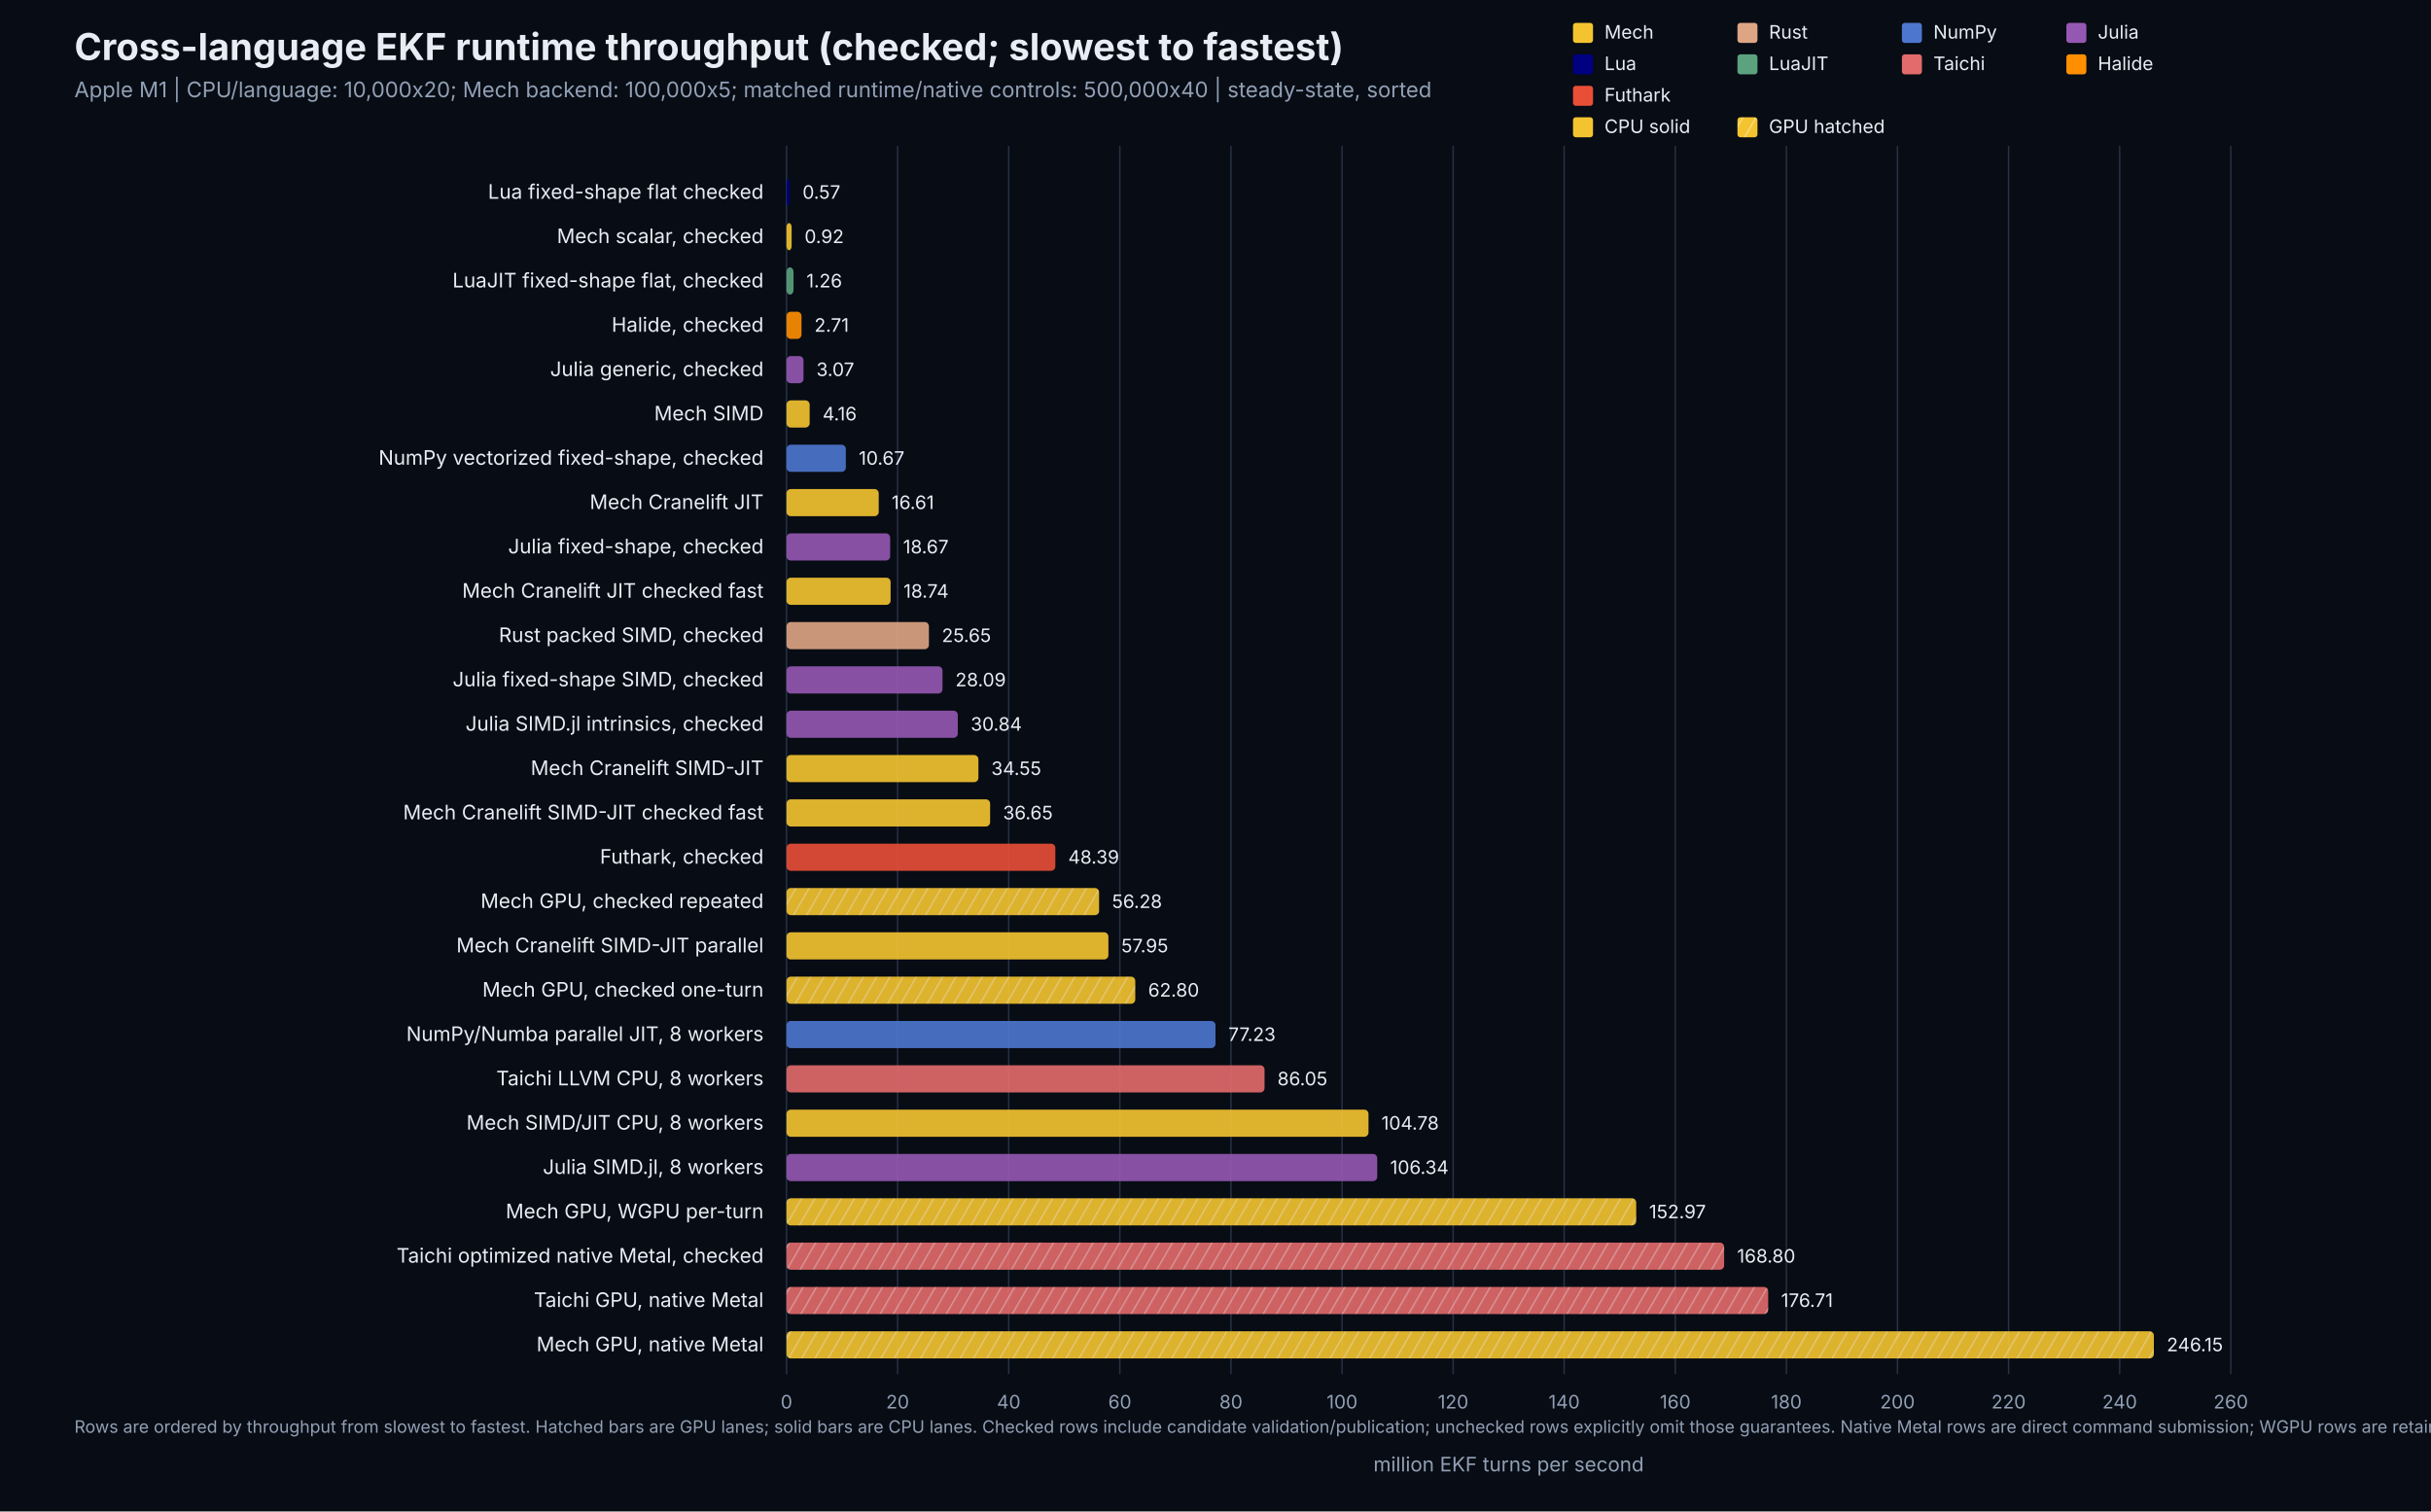
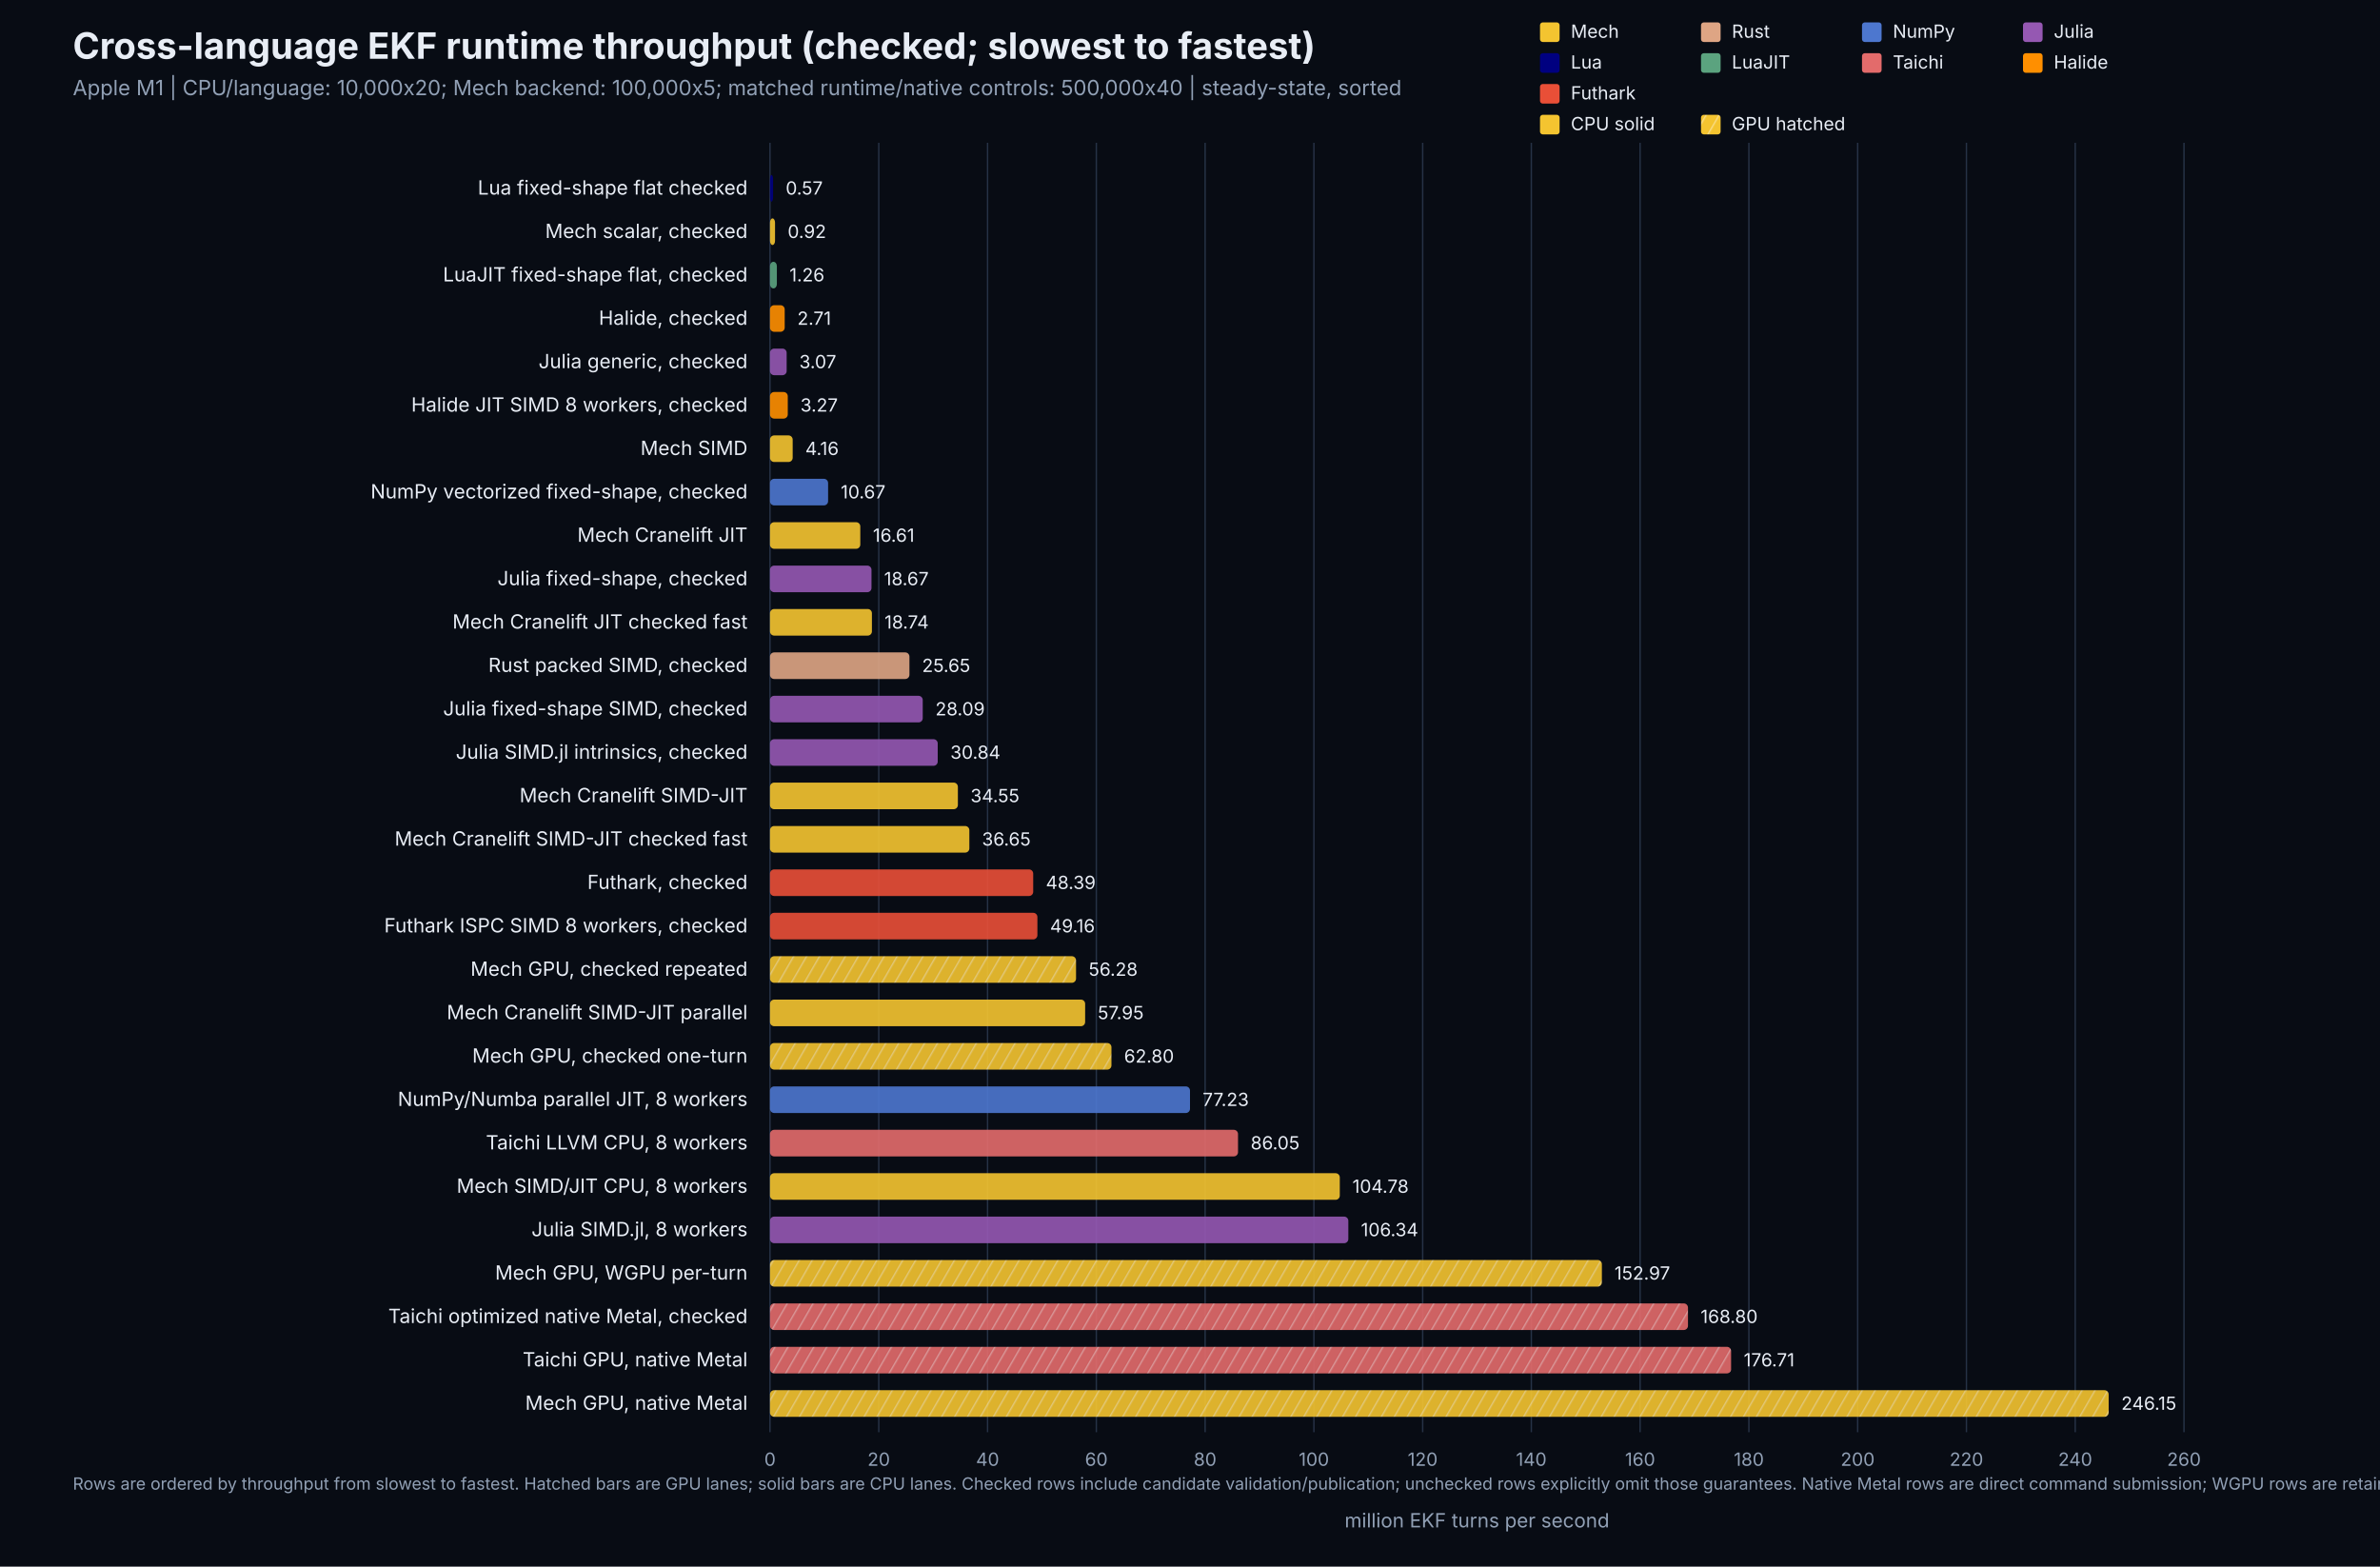
- <svg xmlns="http://www.w3.org/2000/svg" width="1700" height="1057" viewBox="0 0 1700 1057">
+ <svg xmlns="http://www.w3.org/2000/svg" width="1700" height="1119" viewBox="0 0 1700 1119">
  <rect width="100%" height="100%" fill="#080c14" />
  <defs>
    <pattern id="gpu-mech" width="8" height="8" patternUnits="userSpaceOnUse" patternTransform="rotate(30)">
      <rect width="8" height="8" fill="#f4c430" />
      <path d="M0 0V8" stroke="#ffffff" stroke-opacity="0.38" stroke-width="2" />
    </pattern>
    <pattern id="gpu-rust" width="8" height="8" patternUnits="userSpaceOnUse" patternTransform="rotate(30)">
      <rect width="8" height="8" fill="#dea584" />
      <path d="M0 0V8" stroke="#ffffff" stroke-opacity="0.38" stroke-width="2" />
    </pattern>
    <pattern id="gpu-numpy" width="8" height="8" patternUnits="userSpaceOnUse" patternTransform="rotate(30)">
      <rect width="8" height="8" fill="#4d77cf" />
      <path d="M0 0V8" stroke="#ffffff" stroke-opacity="0.38" stroke-width="2" />
    </pattern>
    <pattern id="gpu-julia" width="8" height="8" patternUnits="userSpaceOnUse" patternTransform="rotate(30)">
      <rect width="8" height="8" fill="#9558b2" />
      <path d="M0 0V8" stroke="#ffffff" stroke-opacity="0.38" stroke-width="2" />
    </pattern>
    <pattern id="gpu-lua" width="8" height="8" patternUnits="userSpaceOnUse" patternTransform="rotate(30)">
      <rect width="8" height="8" fill="#000080" />
      <path d="M0 0V8" stroke="#ffffff" stroke-opacity="0.38" stroke-width="2" />
    </pattern>
    <pattern id="gpu-luajit" width="8" height="8" patternUnits="userSpaceOnUse" patternTransform="rotate(30)">
      <rect width="8" height="8" fill="#5ba37f" />
      <path d="M0 0V8" stroke="#ffffff" stroke-opacity="0.38" stroke-width="2" />
    </pattern>
    <pattern id="gpu-taichi" width="8" height="8" patternUnits="userSpaceOnUse" patternTransform="rotate(30)">
      <rect width="8" height="8" fill="#e36b6b" />
      <path d="M0 0V8" stroke="#ffffff" stroke-opacity="0.38" stroke-width="2" />
    </pattern>
    <pattern id="gpu-halide" width="8" height="8" patternUnits="userSpaceOnUse" patternTransform="rotate(30)">
      <rect width="8" height="8" fill="#ff8f00" />
      <path d="M0 0V8" stroke="#ffffff" stroke-opacity="0.38" stroke-width="2" />
    </pattern>
    <pattern id="gpu-futhark" width="8" height="8" patternUnits="userSpaceOnUse" patternTransform="rotate(30)">
      <rect width="8" height="8" fill="#e94f37" />
      <path d="M0 0V8" stroke="#ffffff" stroke-opacity="0.38" stroke-width="2" />
    </pattern>
  </defs>
  <style>text{font-family:-apple-system,BlinkMacSystemFont,"Segoe UI",sans-serif;fill:#e8edf5} .muted{fill:#91a0b5} .grid{stroke:#263246;stroke-width:1} .axis{fill:#91a0b5;font-size:13px} .label{font-size:14px} .value{font-size:13px;font-variant-numeric:tabular-nums}</style>
  <text x="52" y="42" font-size="26" font-weight="700">Cross-language EKF runtime throughput (checked; slowest to fastest)</text>
  <text x="52" y="68" class="muted" font-size="15">Apple M1 | CPU/language: 10,000x20; Mech backend: 100,000x5; matched runtime/native controls: 500,000x40 | steady-state, sorted</text>
-   <line x1="550.0" y1="102" x2="550.0" y2="961" class="grid" />
-   <text x="550.0" y="985" text-anchor="middle" class="axis">0</text>
-   <line x1="627.7" y1="102" x2="627.7" y2="961" class="grid" />
-   <text x="627.7" y="985" text-anchor="middle" class="axis">20</text>
-   <line x1="705.4" y1="102" x2="705.4" y2="961" class="grid" />
-   <text x="705.4" y="985" text-anchor="middle" class="axis">40</text>
-   <line x1="783.1" y1="102" x2="783.1" y2="961" class="grid" />
-   <text x="783.1" y="985" text-anchor="middle" class="axis">60</text>
-   <line x1="860.8" y1="102" x2="860.8" y2="961" class="grid" />
-   <text x="860.8" y="985" text-anchor="middle" class="axis">80</text>
-   <line x1="938.5" y1="102" x2="938.5" y2="961" class="grid" />
-   <text x="938.5" y="985" text-anchor="middle" class="axis">100</text>
-   <line x1="1016.2" y1="102" x2="1016.2" y2="961" class="grid" />
-   <text x="1016.2" y="985" text-anchor="middle" class="axis">120</text>
-   <line x1="1093.8" y1="102" x2="1093.8" y2="961" class="grid" />
-   <text x="1093.8" y="985" text-anchor="middle" class="axis">140</text>
-   <line x1="1171.5" y1="102" x2="1171.5" y2="961" class="grid" />
-   <text x="1171.5" y="985" text-anchor="middle" class="axis">160</text>
-   <line x1="1249.2" y1="102" x2="1249.2" y2="961" class="grid" />
-   <text x="1249.2" y="985" text-anchor="middle" class="axis">180</text>
-   <line x1="1326.9" y1="102" x2="1326.9" y2="961" class="grid" />
-   <text x="1326.9" y="985" text-anchor="middle" class="axis">200</text>
-   <line x1="1404.6" y1="102" x2="1404.6" y2="961" class="grid" />
-   <text x="1404.6" y="985" text-anchor="middle" class="axis">220</text>
-   <line x1="1482.3" y1="102" x2="1482.3" y2="961" class="grid" />
-   <text x="1482.3" y="985" text-anchor="middle" class="axis">240</text>
-   <line x1="1560.0" y1="102" x2="1560.0" y2="961" class="grid" />
-   <text x="1560.0" y="985" text-anchor="middle" class="axis">260</text>
-   <text x="1055.0" y="1029" text-anchor="middle" class="muted" font-size="14">million EKF turns per second</text>
+   <line x1="550.0" y1="102" x2="550.0" y2="1023" class="grid" />
+   <text x="550.0" y="1047" text-anchor="middle" class="axis">0</text>
+   <line x1="627.7" y1="102" x2="627.7" y2="1023" class="grid" />
+   <text x="627.7" y="1047" text-anchor="middle" class="axis">20</text>
+   <line x1="705.4" y1="102" x2="705.4" y2="1023" class="grid" />
+   <text x="705.4" y="1047" text-anchor="middle" class="axis">40</text>
+   <line x1="783.1" y1="102" x2="783.1" y2="1023" class="grid" />
+   <text x="783.1" y="1047" text-anchor="middle" class="axis">60</text>
+   <line x1="860.8" y1="102" x2="860.8" y2="1023" class="grid" />
+   <text x="860.8" y="1047" text-anchor="middle" class="axis">80</text>
+   <line x1="938.5" y1="102" x2="938.5" y2="1023" class="grid" />
+   <text x="938.5" y="1047" text-anchor="middle" class="axis">100</text>
+   <line x1="1016.2" y1="102" x2="1016.2" y2="1023" class="grid" />
+   <text x="1016.2" y="1047" text-anchor="middle" class="axis">120</text>
+   <line x1="1093.8" y1="102" x2="1093.8" y2="1023" class="grid" />
+   <text x="1093.8" y="1047" text-anchor="middle" class="axis">140</text>
+   <line x1="1171.5" y1="102" x2="1171.5" y2="1023" class="grid" />
+   <text x="1171.5" y="1047" text-anchor="middle" class="axis">160</text>
+   <line x1="1249.2" y1="102" x2="1249.2" y2="1023" class="grid" />
+   <text x="1249.2" y="1047" text-anchor="middle" class="axis">180</text>
+   <line x1="1326.9" y1="102" x2="1326.9" y2="1023" class="grid" />
+   <text x="1326.9" y="1047" text-anchor="middle" class="axis">200</text>
+   <line x1="1404.6" y1="102" x2="1404.6" y2="1023" class="grid" />
+   <text x="1404.6" y="1047" text-anchor="middle" class="axis">220</text>
+   <line x1="1482.3" y1="102" x2="1482.3" y2="1023" class="grid" />
+   <text x="1482.3" y="1047" text-anchor="middle" class="axis">240</text>
+   <line x1="1560.0" y1="102" x2="1560.0" y2="1023" class="grid" />
+   <text x="1560.0" y="1047" text-anchor="middle" class="axis">260</text>
+   <text x="1055.0" y="1091" text-anchor="middle" class="muted" font-size="14">million EKF turns per second</text>
  <rect x="1100" y="16" width="14" height="14" rx="2" fill="#f4c430" />
  <text x="1122" y="27" font-size="13">Mech</text>
  <rect x="1215" y="16" width="14" height="14" rx="2" fill="#dea584" />
  <text x="1237" y="27" font-size="13">Rust</text>
  <rect x="1330" y="16" width="14" height="14" rx="2" fill="#4d77cf" />
  <text x="1352" y="27" font-size="13">NumPy</text>
  <rect x="1445" y="16" width="14" height="14" rx="2" fill="#9558b2" />
  <text x="1467" y="27" font-size="13">Julia</text>
  <rect x="1100" y="38" width="14" height="14" rx="2" fill="#000080" />
  <text x="1122" y="49" font-size="13">Lua</text>
  <rect x="1215" y="38" width="14" height="14" rx="2" fill="#5ba37f" />
  <text x="1237" y="49" font-size="13">LuaJIT</text>
  <rect x="1330" y="38" width="14" height="14" rx="2" fill="#e36b6b" />
  <text x="1352" y="49" font-size="13">Taichi</text>
  <rect x="1445" y="38" width="14" height="14" rx="2" fill="#ff8f00" />
  <text x="1467" y="49" font-size="13">Halide</text>
  <rect x="1100" y="60" width="14" height="14" rx="2" fill="#e94f37" />
  <text x="1122" y="71" font-size="13">Futhark</text>
  <rect x="1100" y="82" width="14" height="14" rx="2" fill="#f4c430" />
  <text x="1122" y="93" font-size="13">CPU solid</text>
  <rect x="1215" y="82" width="14" height="14" rx="2" fill="url(#gpu-mech)" />
  <text x="1237" y="93" font-size="13">GPU hatched</text>
  <text x="534" y="139" text-anchor="end" class="label">Lua fixed-shape flat checked</text>
  <rect x="550" y="125" width="2.2" height="19" rx="3" fill="#000080" opacity="0.9" />
  <text x="561.2" y="139" class="value">0.57</text>
  <text x="534" y="170" text-anchor="end" class="label">Mech scalar, checked</text>
  <rect x="550" y="156" width="3.6" height="19" rx="3" fill="#f4c430" opacity="0.9" />
  <text x="562.6" y="170" class="value">0.92</text>
  <text x="534" y="201" text-anchor="end" class="label">LuaJIT fixed-shape flat, checked</text>
  <rect x="550" y="187" width="4.9" height="19" rx="3" fill="#5ba37f" opacity="0.9" />
  <text x="563.9" y="201" class="value">1.26</text>
  <text x="534" y="232" text-anchor="end" class="label">Halide, checked</text>
  <rect x="550" y="218" width="10.5" height="19" rx="3" fill="#ff8f00" opacity="0.9" />
  <text x="569.5" y="232" class="value">2.71</text>
  <text x="534" y="263" text-anchor="end" class="label">Julia generic, checked</text>
  <rect x="550" y="249" width="11.9" height="19" rx="3" fill="#9558b2" opacity="0.9" />
  <text x="570.9" y="263" class="value">3.07</text>
-   <text x="534" y="294" text-anchor="end" class="label">Mech SIMD</text>
-   <rect x="550" y="280" width="16.2" height="19" rx="3" fill="#f4c430" opacity="0.9" />
-   <text x="575.2" y="294" class="value">4.16</text>
-   <text x="534" y="325" text-anchor="end" class="label">NumPy vectorized fixed-shape, checked</text>
-   <rect x="550" y="311" width="41.5" height="19" rx="3" fill="#4d77cf" opacity="0.9" />
-   <text x="600.5" y="325" class="value">10.67</text>
-   <text x="534" y="356" text-anchor="end" class="label">Mech Cranelift JIT</text>
-   <rect x="550" y="342" width="64.5" height="19" rx="3" fill="#f4c430" opacity="0.9" />
-   <text x="623.5" y="356" class="value">16.61</text>
-   <text x="534" y="387" text-anchor="end" class="label">Julia fixed-shape, checked</text>
-   <rect x="550" y="373" width="72.5" height="19" rx="3" fill="#9558b2" opacity="0.9" />
-   <text x="631.5" y="387" class="value">18.67</text>
-   <text x="534" y="418" text-anchor="end" class="label">Mech Cranelift JIT checked fast</text>
-   <rect x="550" y="404" width="72.8" height="19" rx="3" fill="#f4c430" opacity="0.9" />
-   <text x="631.8" y="418" class="value">18.74</text>
-   <text x="534" y="449" text-anchor="end" class="label">Rust packed SIMD, checked</text>
-   <rect x="550" y="435" width="99.6" height="19" rx="3" fill="#dea584" opacity="0.9" />
-   <text x="658.6" y="449" class="value">25.65</text>
-   <text x="534" y="480" text-anchor="end" class="label">Julia fixed-shape SIMD, checked</text>
-   <rect x="550" y="466" width="109.1" height="19" rx="3" fill="#9558b2" opacity="0.9" />
-   <text x="668.1" y="480" class="value">28.09</text>
-   <text x="534" y="511" text-anchor="end" class="label">Julia SIMD.jl intrinsics, checked</text>
-   <rect x="550" y="497" width="119.8" height="19" rx="3" fill="#9558b2" opacity="0.9" />
-   <text x="678.8" y="511" class="value">30.84</text>
-   <text x="534" y="542" text-anchor="end" class="label">Mech Cranelift SIMD-JIT</text>
-   <rect x="550" y="528" width="134.2" height="19" rx="3" fill="#f4c430" opacity="0.9" />
-   <text x="693.2" y="542" class="value">34.55</text>
-   <text x="534" y="573" text-anchor="end" class="label">Mech Cranelift SIMD-JIT checked fast</text>
-   <rect x="550" y="559" width="142.4" height="19" rx="3" fill="#f4c430" opacity="0.9" />
-   <text x="701.4" y="573" class="value">36.65</text>
-   <text x="534" y="604" text-anchor="end" class="label">Futhark, checked</text>
-   <rect x="550" y="590" width="188.0" height="19" rx="3" fill="#e94f37" opacity="0.9" />
-   <text x="747.0" y="604" class="value">48.39</text>
-   <text x="534" y="635" text-anchor="end" class="label">Mech GPU, checked repeated</text>
-   <rect x="550" y="621" width="218.6" height="19" rx="3" fill="url(#gpu-mech)" opacity="0.9" />
-   <text x="777.6" y="635" class="value">56.28</text>
-   <text x="534" y="666" text-anchor="end" class="label">Mech Cranelift SIMD-JIT parallel</text>
-   <rect x="550" y="652" width="225.1" height="19" rx="3" fill="#f4c430" opacity="0.9" />
-   <text x="784.1" y="666" class="value">57.95</text>
-   <text x="534" y="697" text-anchor="end" class="label">Mech GPU, checked one-turn</text>
-   <rect x="550" y="683" width="243.9" height="19" rx="3" fill="url(#gpu-mech)" opacity="0.9" />
-   <text x="802.9" y="697" class="value">62.80</text>
-   <text x="534" y="728" text-anchor="end" class="label">NumPy/Numba parallel JIT, 8 workers</text>
-   <rect x="550" y="714" width="300.0" height="19" rx="3" fill="#4d77cf" opacity="0.9" />
-   <text x="859.0" y="728" class="value">77.23</text>
-   <text x="534" y="759" text-anchor="end" class="label">Taichi LLVM CPU, 8 workers</text>
-   <rect x="550" y="745" width="334.3" height="19" rx="3" fill="#e36b6b" opacity="0.9" />
-   <text x="893.3" y="759" class="value">86.05</text>
-   <text x="534" y="790" text-anchor="end" class="label">Mech SIMD/JIT CPU, 8 workers</text>
-   <rect x="550" y="776" width="407.0" height="19" rx="3" fill="#f4c430" opacity="0.9" />
-   <text x="966.0" y="790" class="value">104.78</text>
-   <text x="534" y="821" text-anchor="end" class="label">Julia SIMD.jl, 8 workers</text>
-   <rect x="550" y="807" width="413.1" height="19" rx="3" fill="#9558b2" opacity="0.9" />
-   <text x="972.1" y="821" class="value">106.34</text>
-   <text x="534" y="852" text-anchor="end" class="label">Mech GPU, WGPU per-turn</text>
-   <rect x="550" y="838" width="594.2" height="19" rx="3" fill="url(#gpu-mech)" opacity="0.9" />
-   <text x="1153.2" y="852" class="value">152.97</text>
-   <text x="534" y="883" text-anchor="end" class="label">Taichi optimized native Metal, checked</text>
-   <rect x="550" y="869" width="655.7" height="19" rx="3" fill="url(#gpu-taichi)" opacity="0.9" />
-   <text x="1214.7" y="883" class="value">168.80</text>
-   <text x="534" y="914" text-anchor="end" class="label">Taichi GPU, native Metal</text>
-   <rect x="550" y="900" width="686.5" height="19" rx="3" fill="url(#gpu-taichi)" opacity="0.9" />
-   <text x="1245.5" y="914" class="value">176.71</text>
-   <text x="534" y="945" text-anchor="end" class="label">Mech GPU, native Metal</text>
-   <rect x="550" y="931" width="956.2" height="19" rx="3" fill="url(#gpu-mech)" opacity="0.9" />
-   <text x="1515.2" y="945" class="value">246.15</text>
-   <text x="52" y="1002" class="muted" font-size="12">Rows are ordered by throughput from slowest to fastest. Hatched bars are GPU lanes; solid bars are CPU lanes. Checked rows include candidate validation/publication; unchecked rows explicitly omit those guarantees. Native Metal rows are direct command submission; WGPU rows are retained as a portable transport control. Compilation, allocation, warmup, and final readback are excluded from the timed region.</text>
+   <text x="534" y="294" text-anchor="end" class="label">Halide JIT SIMD 8 workers, checked</text>
+   <rect x="550" y="280" width="12.7" height="19" rx="3" fill="#ff8f00" opacity="0.9" />
+   <text x="571.7" y="294" class="value">3.27</text>
+   <text x="534" y="325" text-anchor="end" class="label">Mech SIMD</text>
+   <rect x="550" y="311" width="16.2" height="19" rx="3" fill="#f4c430" opacity="0.9" />
+   <text x="575.2" y="325" class="value">4.16</text>
+   <text x="534" y="356" text-anchor="end" class="label">NumPy vectorized fixed-shape, checked</text>
+   <rect x="550" y="342" width="41.5" height="19" rx="3" fill="#4d77cf" opacity="0.9" />
+   <text x="600.5" y="356" class="value">10.67</text>
+   <text x="534" y="387" text-anchor="end" class="label">Mech Cranelift JIT</text>
+   <rect x="550" y="373" width="64.5" height="19" rx="3" fill="#f4c430" opacity="0.9" />
+   <text x="623.5" y="387" class="value">16.61</text>
+   <text x="534" y="418" text-anchor="end" class="label">Julia fixed-shape, checked</text>
+   <rect x="550" y="404" width="72.5" height="19" rx="3" fill="#9558b2" opacity="0.9" />
+   <text x="631.5" y="418" class="value">18.67</text>
+   <text x="534" y="449" text-anchor="end" class="label">Mech Cranelift JIT checked fast</text>
+   <rect x="550" y="435" width="72.8" height="19" rx="3" fill="#f4c430" opacity="0.9" />
+   <text x="631.8" y="449" class="value">18.74</text>
+   <text x="534" y="480" text-anchor="end" class="label">Rust packed SIMD, checked</text>
+   <rect x="550" y="466" width="99.6" height="19" rx="3" fill="#dea584" opacity="0.9" />
+   <text x="658.6" y="480" class="value">25.65</text>
+   <text x="534" y="511" text-anchor="end" class="label">Julia fixed-shape SIMD, checked</text>
+   <rect x="550" y="497" width="109.1" height="19" rx="3" fill="#9558b2" opacity="0.9" />
+   <text x="668.1" y="511" class="value">28.09</text>
+   <text x="534" y="542" text-anchor="end" class="label">Julia SIMD.jl intrinsics, checked</text>
+   <rect x="550" y="528" width="119.8" height="19" rx="3" fill="#9558b2" opacity="0.9" />
+   <text x="678.8" y="542" class="value">30.84</text>
+   <text x="534" y="573" text-anchor="end" class="label">Mech Cranelift SIMD-JIT</text>
+   <rect x="550" y="559" width="134.2" height="19" rx="3" fill="#f4c430" opacity="0.9" />
+   <text x="693.2" y="573" class="value">34.55</text>
+   <text x="534" y="604" text-anchor="end" class="label">Mech Cranelift SIMD-JIT checked fast</text>
+   <rect x="550" y="590" width="142.4" height="19" rx="3" fill="#f4c430" opacity="0.9" />
+   <text x="701.4" y="604" class="value">36.65</text>
+   <text x="534" y="635" text-anchor="end" class="label">Futhark, checked</text>
+   <rect x="550" y="621" width="188.0" height="19" rx="3" fill="#e94f37" opacity="0.9" />
+   <text x="747.0" y="635" class="value">48.39</text>
+   <text x="534" y="666" text-anchor="end" class="label">Futhark ISPC SIMD 8 workers, checked</text>
+   <rect x="550" y="652" width="191.0" height="19" rx="3" fill="#e94f37" opacity="0.9" />
+   <text x="750.0" y="666" class="value">49.16</text>
+   <text x="534" y="697" text-anchor="end" class="label">Mech GPU, checked repeated</text>
+   <rect x="550" y="683" width="218.6" height="19" rx="3" fill="url(#gpu-mech)" opacity="0.9" />
+   <text x="777.6" y="697" class="value">56.28</text>
+   <text x="534" y="728" text-anchor="end" class="label">Mech Cranelift SIMD-JIT parallel</text>
+   <rect x="550" y="714" width="225.1" height="19" rx="3" fill="#f4c430" opacity="0.9" />
+   <text x="784.1" y="728" class="value">57.95</text>
+   <text x="534" y="759" text-anchor="end" class="label">Mech GPU, checked one-turn</text>
+   <rect x="550" y="745" width="243.9" height="19" rx="3" fill="url(#gpu-mech)" opacity="0.9" />
+   <text x="802.9" y="759" class="value">62.80</text>
+   <text x="534" y="790" text-anchor="end" class="label">NumPy/Numba parallel JIT, 8 workers</text>
+   <rect x="550" y="776" width="300.0" height="19" rx="3" fill="#4d77cf" opacity="0.9" />
+   <text x="859.0" y="790" class="value">77.23</text>
+   <text x="534" y="821" text-anchor="end" class="label">Taichi LLVM CPU, 8 workers</text>
+   <rect x="550" y="807" width="334.3" height="19" rx="3" fill="#e36b6b" opacity="0.9" />
+   <text x="893.3" y="821" class="value">86.05</text>
+   <text x="534" y="852" text-anchor="end" class="label">Mech SIMD/JIT CPU, 8 workers</text>
+   <rect x="550" y="838" width="407.0" height="19" rx="3" fill="#f4c430" opacity="0.9" />
+   <text x="966.0" y="852" class="value">104.78</text>
+   <text x="534" y="883" text-anchor="end" class="label">Julia SIMD.jl, 8 workers</text>
+   <rect x="550" y="869" width="413.1" height="19" rx="3" fill="#9558b2" opacity="0.9" />
+   <text x="972.1" y="883" class="value">106.34</text>
+   <text x="534" y="914" text-anchor="end" class="label">Mech GPU, WGPU per-turn</text>
+   <rect x="550" y="900" width="594.2" height="19" rx="3" fill="url(#gpu-mech)" opacity="0.9" />
+   <text x="1153.2" y="914" class="value">152.97</text>
+   <text x="534" y="945" text-anchor="end" class="label">Taichi optimized native Metal, checked</text>
+   <rect x="550" y="931" width="655.7" height="19" rx="3" fill="url(#gpu-taichi)" opacity="0.9" />
+   <text x="1214.7" y="945" class="value">168.80</text>
+   <text x="534" y="976" text-anchor="end" class="label">Taichi GPU, native Metal</text>
+   <rect x="550" y="962" width="686.5" height="19" rx="3" fill="url(#gpu-taichi)" opacity="0.9" />
+   <text x="1245.5" y="976" class="value">176.71</text>
+   <text x="534" y="1007" text-anchor="end" class="label">Mech GPU, native Metal</text>
+   <rect x="550" y="993" width="956.2" height="19" rx="3" fill="url(#gpu-mech)" opacity="0.9" />
+   <text x="1515.2" y="1007" class="value">246.15</text>
+   <text x="52" y="1064" class="muted" font-size="12">Rows are ordered by throughput from slowest to fastest. Hatched bars are GPU lanes; solid bars are CPU lanes. Checked rows include candidate validation/publication; unchecked rows explicitly omit those guarantees. Native Metal rows are direct command submission; WGPU rows are retained as a portable transport control. Compilation, allocation, warmup, and final readback are excluded from the timed region.</text>
</svg>
